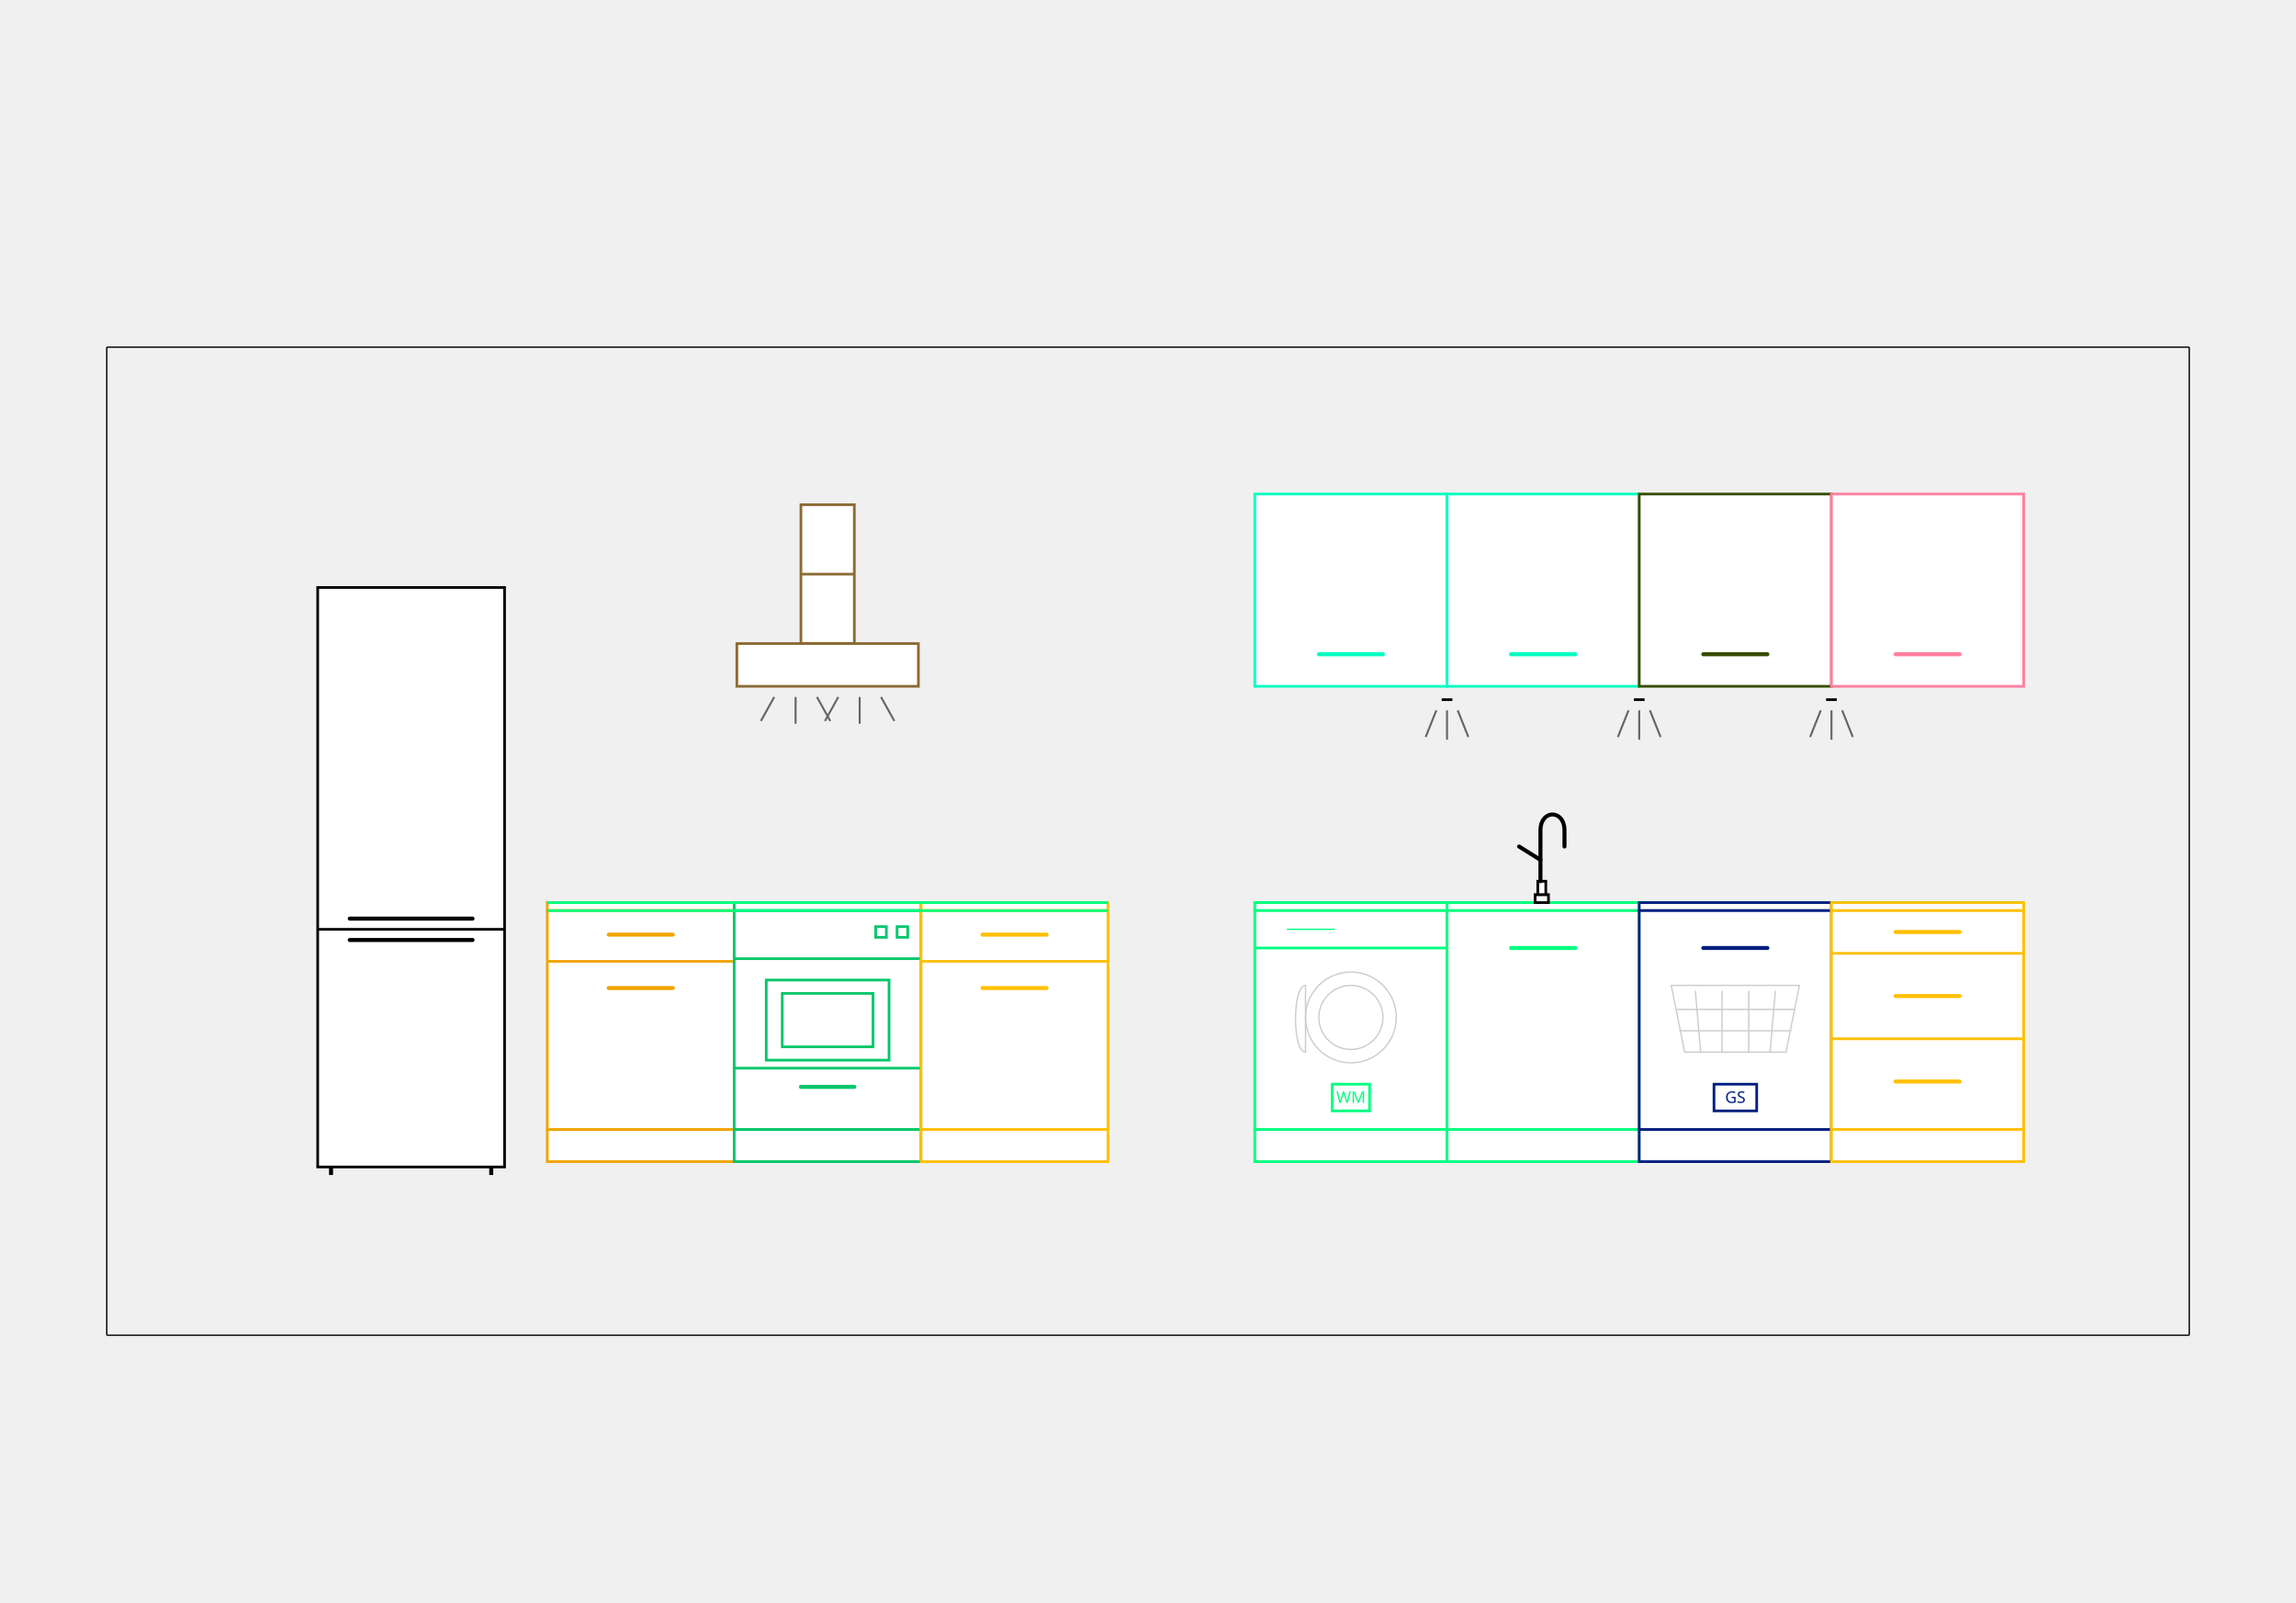
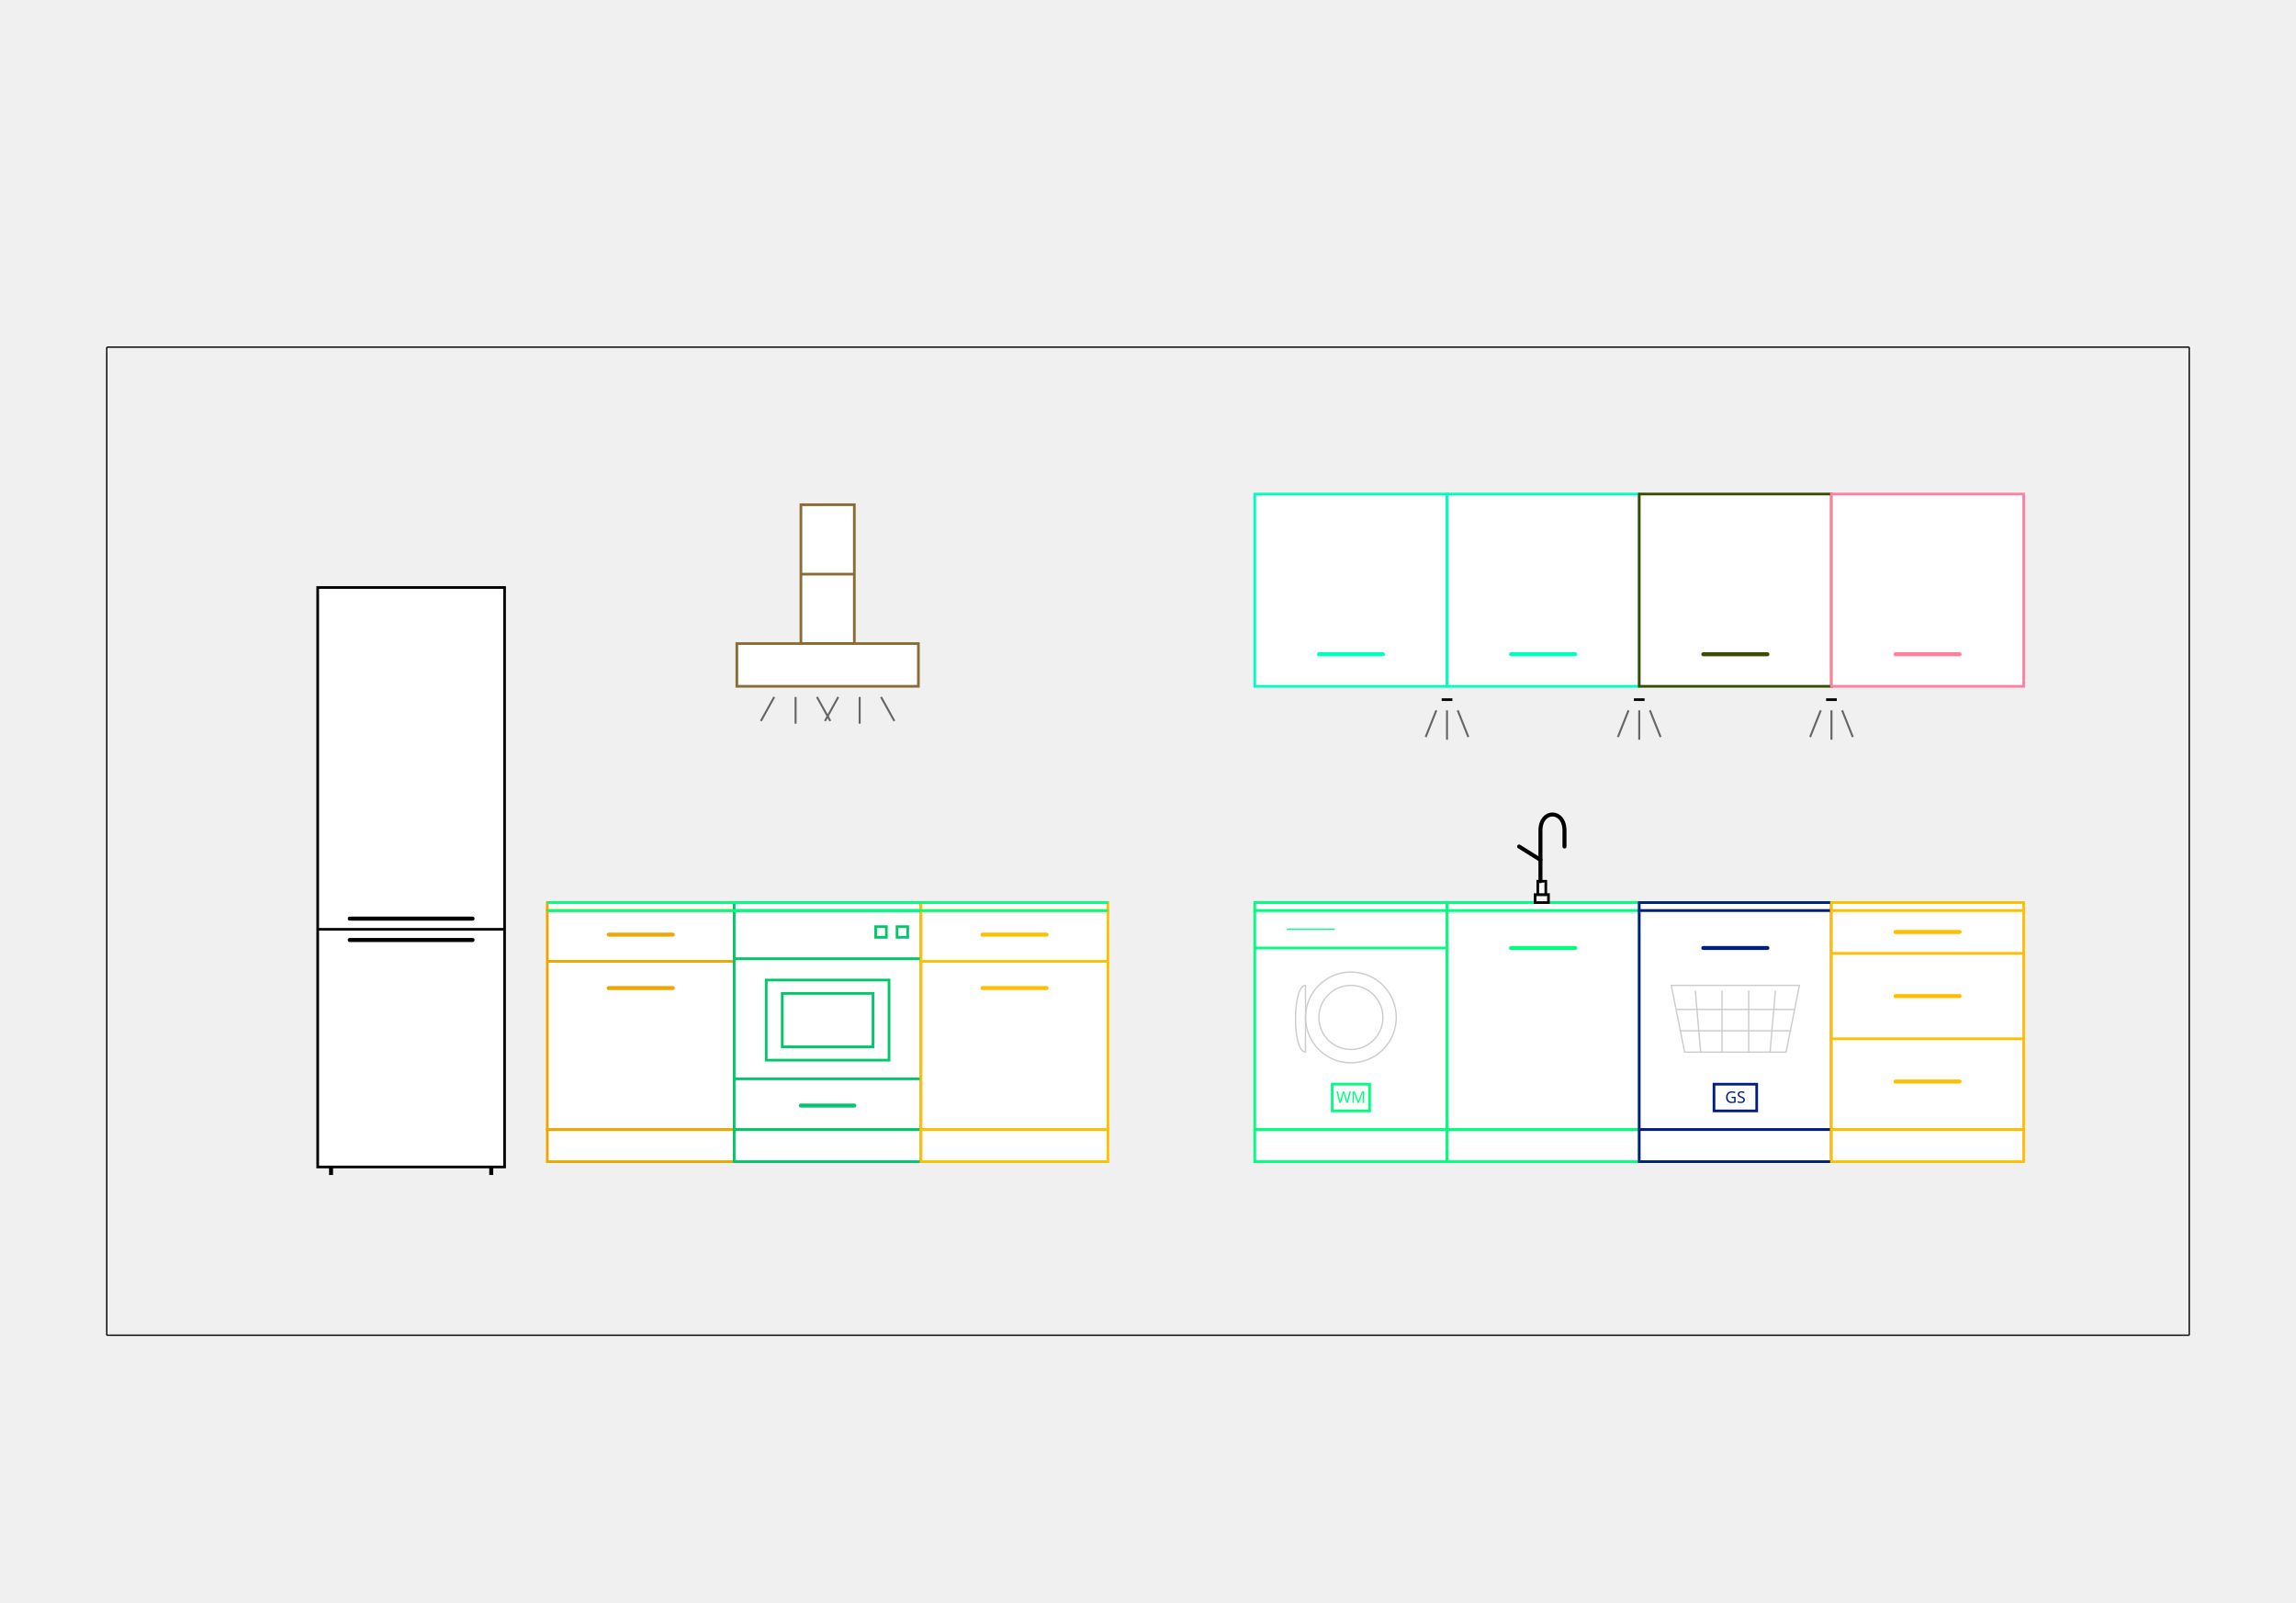
<svg xmlns="http://www.w3.org/2000/svg" width="860" height="600" viewBox="0 0 860 600" version="1.1">
  <path d="M40 130H820" fill="none" stroke="black" stroke-width="0.5" />
  <path d="M40 500H820" fill="none" stroke="black" stroke-width="0.5" />
  <path d="M40 130V500" fill="none" stroke="black" stroke-width="0.5" />
  <path d="M820 130V500" fill="none" stroke="black" stroke-width="0.5" />
  <g data-component-id="component-refrigerator" transform="translate(24 0)">
    <rect x="95" y="220" width="70" height="217" fill="white" stroke="black" stroke-width="1" />
    <line x1="100" y1="437" x2="100" y2="440" stroke="black" stroke-width="1.5" />
    <line x1="160" y1="437" x2="160" y2="440" stroke="black" stroke-width="1.5" />
    <line x1="95" y1="348" x2="165" y2="348" stroke="black" stroke-width="1" />
    <line x1="107" y1="344" x2="153" y2="344" stroke="black" stroke-width="1.5" stroke-linecap="round" />
    <line x1="107" y1="352" x2="153" y2="352" stroke="black" stroke-width="1.5" stroke-linecap="round" />
  </g>
  <g data-component-id="component-extractor-hood" transform="translate(16 34)">
    <rect x="284" y="155" width="20" height="52" fill="white" stroke="#8a6b34" stroke-width="1" />
    <line x1="284" y1="181" x2="304" y2="181" stroke="#8a6b34" stroke-width="1" />
    <rect x="260" y="207" width="68" height="16" fill="white" stroke="#8a6b34" stroke-width="1" />
    <g fill="none" stroke="#666" stroke-width="0.75">
      <line x1="274" y1="227" x2="269" y2="236" />
      <line x1="282" y1="227" x2="282" y2="237" />
      <line x1="290" y1="227" x2="295" y2="236" />
      <line x1="298" y1="227" x2="293" y2="236" />
      <line x1="306" y1="227" x2="306" y2="237" />
      <line x1="314" y1="227" x2="319" y2="236" />
    </g>
  </g>
  <g data-component-id="component-cook-base-left">
    <rect x="205" y="338" width="70" height="3" fill="white" stroke="#f0a500" stroke-width="1" />
    <rect x="205" y="341" width="70" height="82" fill="white" stroke="#f0a500" stroke-width="1" />
    <rect x="205" y="423" width="70" height="12" fill="white" stroke="#f0a500" stroke-width="1" />
    <line x1="205" y1="360" x2="275" y2="360" stroke="#f0a500" stroke-width="1" />
    <line x1="228" y1="350" x2="252" y2="350" stroke="#f0a500" stroke-width="1.5" stroke-linecap="round" />
    <line x1="228" y1="370" x2="252" y2="370" stroke="#f0a500" stroke-width="1.5" stroke-linecap="round" />
  </g>
  <g data-component-id="component-oven-base">
    <rect x="275" y="338" width="70" height="3" fill="white" stroke="#00c76a" stroke-width="1" />
    <rect x="275" y="341" width="70" height="82" fill="white" stroke="#00c76a" stroke-width="1" />
    <rect x="275" y="423" width="70" height="12" fill="white" stroke="#00c76a" stroke-width="1" />
    <line x1="275" y1="359" x2="345" y2="359" stroke="#00c76a" stroke-width="1" />
    <rect x="328" y="347" width="4" height="4" fill="none" stroke="#00c76a" stroke-width="1" />
    <rect x="336" y="347" width="4" height="4" fill="none" stroke="#00c76a" stroke-width="1" />
-     <line x1="275" y1="400" x2="345" y2="400" stroke="#00c76a" stroke-width="1" />
+     <line x1="275" y1="404" x2="345" y2="404" stroke="#00c76a" stroke-width="1" />
    <rect x="287" y="367" width="46" height="30" fill="none" stroke="#00c76a" stroke-width="1" />
    <rect x="293" y="372" width="34" height="20" fill="none" stroke="#00c76a" stroke-width="1" />
-     <line x1="300" y1="407" x2="320" y2="407" stroke="#00c76a" stroke-width="1.5" stroke-linecap="round" />
+     <line x1="300" y1="414" x2="320" y2="414" stroke="#00c76a" stroke-width="1.5" stroke-linecap="round" />
  </g>
  <g data-component-id="component-cook-base-right">
    <rect x="345" y="338" width="70" height="3" fill="white" stroke="#ffbf00" stroke-width="1" />
    <rect x="345" y="341" width="70" height="82" fill="white" stroke="#ffbf00" stroke-width="1" />
    <rect x="345" y="423" width="70" height="12" fill="white" stroke="#ffbf00" stroke-width="1" />
    <line x1="345" y1="360" x2="415" y2="360" stroke="#ffbf00" stroke-width="1" />
    <line x1="368" y1="350" x2="392" y2="350" stroke="#ffbf00" stroke-width="1.5" stroke-linecap="round" />
    <line x1="368" y1="370" x2="392" y2="370" stroke="#ffbf00" stroke-width="1.5" stroke-linecap="round" />
  </g>
  <g data-component-id="component-wall-cabinet-1">
    <rect x="470" y="185" width="72" height="72" fill="white" stroke="#00ffbf" stroke-width="1" />
    <line x1="494" y1="245" x2="518" y2="245" stroke="#00ffbf" stroke-width="1.5" stroke-linecap="round" />
  </g>
  <g data-component-id="component-wall-cabinet-2">
    <rect x="542" y="185" width="72" height="72" fill="white" stroke="#00ffbf" stroke-width="1" />
    <line x1="566" y1="245" x2="590" y2="245" stroke="#00ffbf" stroke-width="1.5" stroke-linecap="round" />
  </g>
  <g data-component-id="component-wall-cabinet-3">
    <rect x="614" y="185" width="72" height="72" fill="white" stroke="#394c00" stroke-width="1" />
    <line x1="638" y1="245" x2="662" y2="245" stroke="#394c00" stroke-width="1.5" stroke-linecap="round" />
  </g>
  <g data-component-id="component-wall-cabinet-4">
    <rect x="686" y="185" width="72" height="72" fill="white" stroke="#ff7f9f" stroke-width="1" />
    <line x1="710" y1="245" x2="734" y2="245" stroke="#ff7f9f" stroke-width="1.5" stroke-linecap="round" />
  </g>
  <g data-component-id="component-under-cabinet-light">
    <g transform="translate(532 262)">
      <line x1="8" y1="0" x2="12" y2="0" fill="none" stroke="black" stroke-width="1" />
      <line x1="6" y1="4" x2="2" y2="14" fill="none" stroke="#666" stroke-width="0.75" />
      <line x1="10" y1="4" x2="10" y2="15" fill="none" stroke="#666" stroke-width="0.75" />
      <line x1="14" y1="4" x2="18" y2="14" fill="none" stroke="#666" stroke-width="0.75" />
    </g>
    <g transform="translate(604 262)">
      <line x1="8" y1="0" x2="12" y2="0" fill="none" stroke="black" stroke-width="1" />
      <line x1="6" y1="4" x2="2" y2="14" fill="none" stroke="#666" stroke-width="0.75" />
      <line x1="10" y1="4" x2="10" y2="15" fill="none" stroke="#666" stroke-width="0.75" />
      <line x1="14" y1="4" x2="18" y2="14" fill="none" stroke="#666" stroke-width="0.75" />
    </g>
    <g transform="translate(676 262)">
      <line x1="8" y1="0" x2="12" y2="0" fill="none" stroke="black" stroke-width="1" />
      <line x1="6" y1="4" x2="2" y2="14" fill="none" stroke="#666" stroke-width="0.75" />
      <line x1="10" y1="4" x2="10" y2="15" fill="none" stroke="#666" stroke-width="0.75" />
      <line x1="14" y1="4" x2="18" y2="14" fill="none" stroke="#666" stroke-width="0.75" />
    </g>
  </g>
  <g data-component-id="component-worktop">
    <line x1="205" y1="338" x2="415" y2="338" fill="none" stroke="springgreen" stroke-width="1" />
    <line x1="205" y1="341" x2="415" y2="341" fill="none" stroke="springgreen" stroke-width="1" />
    <line x1="470" y1="338" x2="758" y2="338" fill="none" stroke="springgreen" stroke-width="1" />
    <line x1="470" y1="341" x2="758" y2="341" fill="none" stroke="springgreen" stroke-width="1" />
  </g>
  <g data-component-id="component-wm-base">
    <rect x="470" y="338" width="72" height="3" fill="white" stroke="springgreen" stroke-width="1" />
    <rect x="470" y="341" width="72" height="82" fill="white" stroke="springgreen" stroke-width="1" />
    <rect x="470" y="423" width="72" height="12" fill="white" stroke="springgreen" stroke-width="1" />
    <line x1="470" y1="355" x2="542" y2="355" stroke="springgreen" stroke-width="1" />
    <line x1="482" y1="348" x2="500" y2="348" stroke="springgreen" stroke-width="0.5" />
    <g fill="none" stroke="#ccc" stroke-width="0.5">
      <path d="M489 369 C484 369 484 394 489 394 Z" />
      <circle cx="506" cy="381" r="17" />
      <circle cx="506" cy="381" r="12" />
    </g>
    <rect x="499" y="406" width="14" height="10" fill="white" stroke="springgreen" stroke-width="1" />
    <text x="506" y="413" font-family="sans-serif" font-size="6" text-anchor="middle" fill="springgreen" stroke="none">WM</text>
  </g>
  <g data-component-id="component-sink-base">
    <rect x="542" y="338" width="72" height="3" fill="white" stroke="springgreen" stroke-width="1" />
    <rect x="542" y="341" width="72" height="82" fill="white" stroke="springgreen" stroke-width="1" />
    <rect x="542" y="423" width="72" height="12" fill="white" stroke="springgreen" stroke-width="1" />
    <line x1="566" y1="355" x2="590" y2="355" stroke="springgreen" stroke-width="1.5" stroke-linecap="round" />
  </g>
  <g data-component-id="component-dishwasher-base">
    <rect x="614" y="338" width="72" height="3" fill="white" stroke="#001f7f" stroke-width="1" />
    <rect x="614" y="341" width="72" height="82" fill="white" stroke="#001f7f" stroke-width="1" />
    <rect x="614" y="423" width="72" height="12" fill="white" stroke="#001f7f" stroke-width="1" />
    <line x1="638" y1="355" x2="662" y2="355" stroke="#001f7f" stroke-width="1.5" stroke-linecap="round" />
    <g fill="none" stroke="#ccc" stroke-width="0.5">
      <path d="M626 369 L631 394 H669 L674 369 Z" />
      <line x1="635" y1="371" x2="637" y2="394" />
      <line x1="645" y1="371" x2="645" y2="394" />
      <line x1="655" y1="371" x2="655" y2="394" />
      <line x1="665" y1="371" x2="663" y2="394" />
      <line x1="628" y1="378" x2="672" y2="378" />
      <line x1="629" y1="386" x2="671" y2="386" />
    </g>
    <rect x="642" y="406" width="16" height="10" fill="white" stroke="#001f7f" stroke-width="1" />
    <text x="650" y="413" font-family="sans-serif" font-size="6" text-anchor="middle" fill="#001f7f" stroke="none">GS</text>
  </g>
  <g data-component-id="component-drawer-base-3">
    <rect x="686" y="338" width="72" height="3" fill="white" stroke="#ffbf00" stroke-width="1" />
    <rect x="686" y="341" width="72" height="82" fill="white" stroke="#ffbf00" stroke-width="1" />
    <rect x="686" y="423" width="72" height="12" fill="white" stroke="#ffbf00" stroke-width="1" />
    <line x1="686" y1="357" x2="758" y2="357" stroke="#ffbf00" stroke-width="1" />
    <line x1="686" y1="389" x2="758" y2="389" stroke="#ffbf00" stroke-width="1" />
    <line x1="710" y1="349" x2="734" y2="349" stroke="#ffbf00" stroke-width="1.5" stroke-linecap="round" />
    <line x1="710" y1="373" x2="734" y2="373" stroke="#ffbf00" stroke-width="1.5" stroke-linecap="round" />
    <line x1="710" y1="405" x2="734" y2="405" stroke="#ffbf00" stroke-width="1.5" stroke-linecap="round" />
  </g>
  <g data-component-id="component-sink-faucet" transform="translate(0 9)">
    <rect x="575" y="326" width="5" height="3" fill="white" stroke="black" stroke-width="1" />
    <rect x="576" y="321" width="3" height="5" fill="white" stroke="black" stroke-width="1" />
    <path d="M577 321 L577 302 C577 294 586 294 586 302 L586 308" fill="none" stroke="black" stroke-width="1.5" stroke-linecap="round" />
    <line x1="577" y1="313" x2="569" y2="308" stroke="black" stroke-width="1.5" stroke-linecap="round" />
  </g>
</svg>
